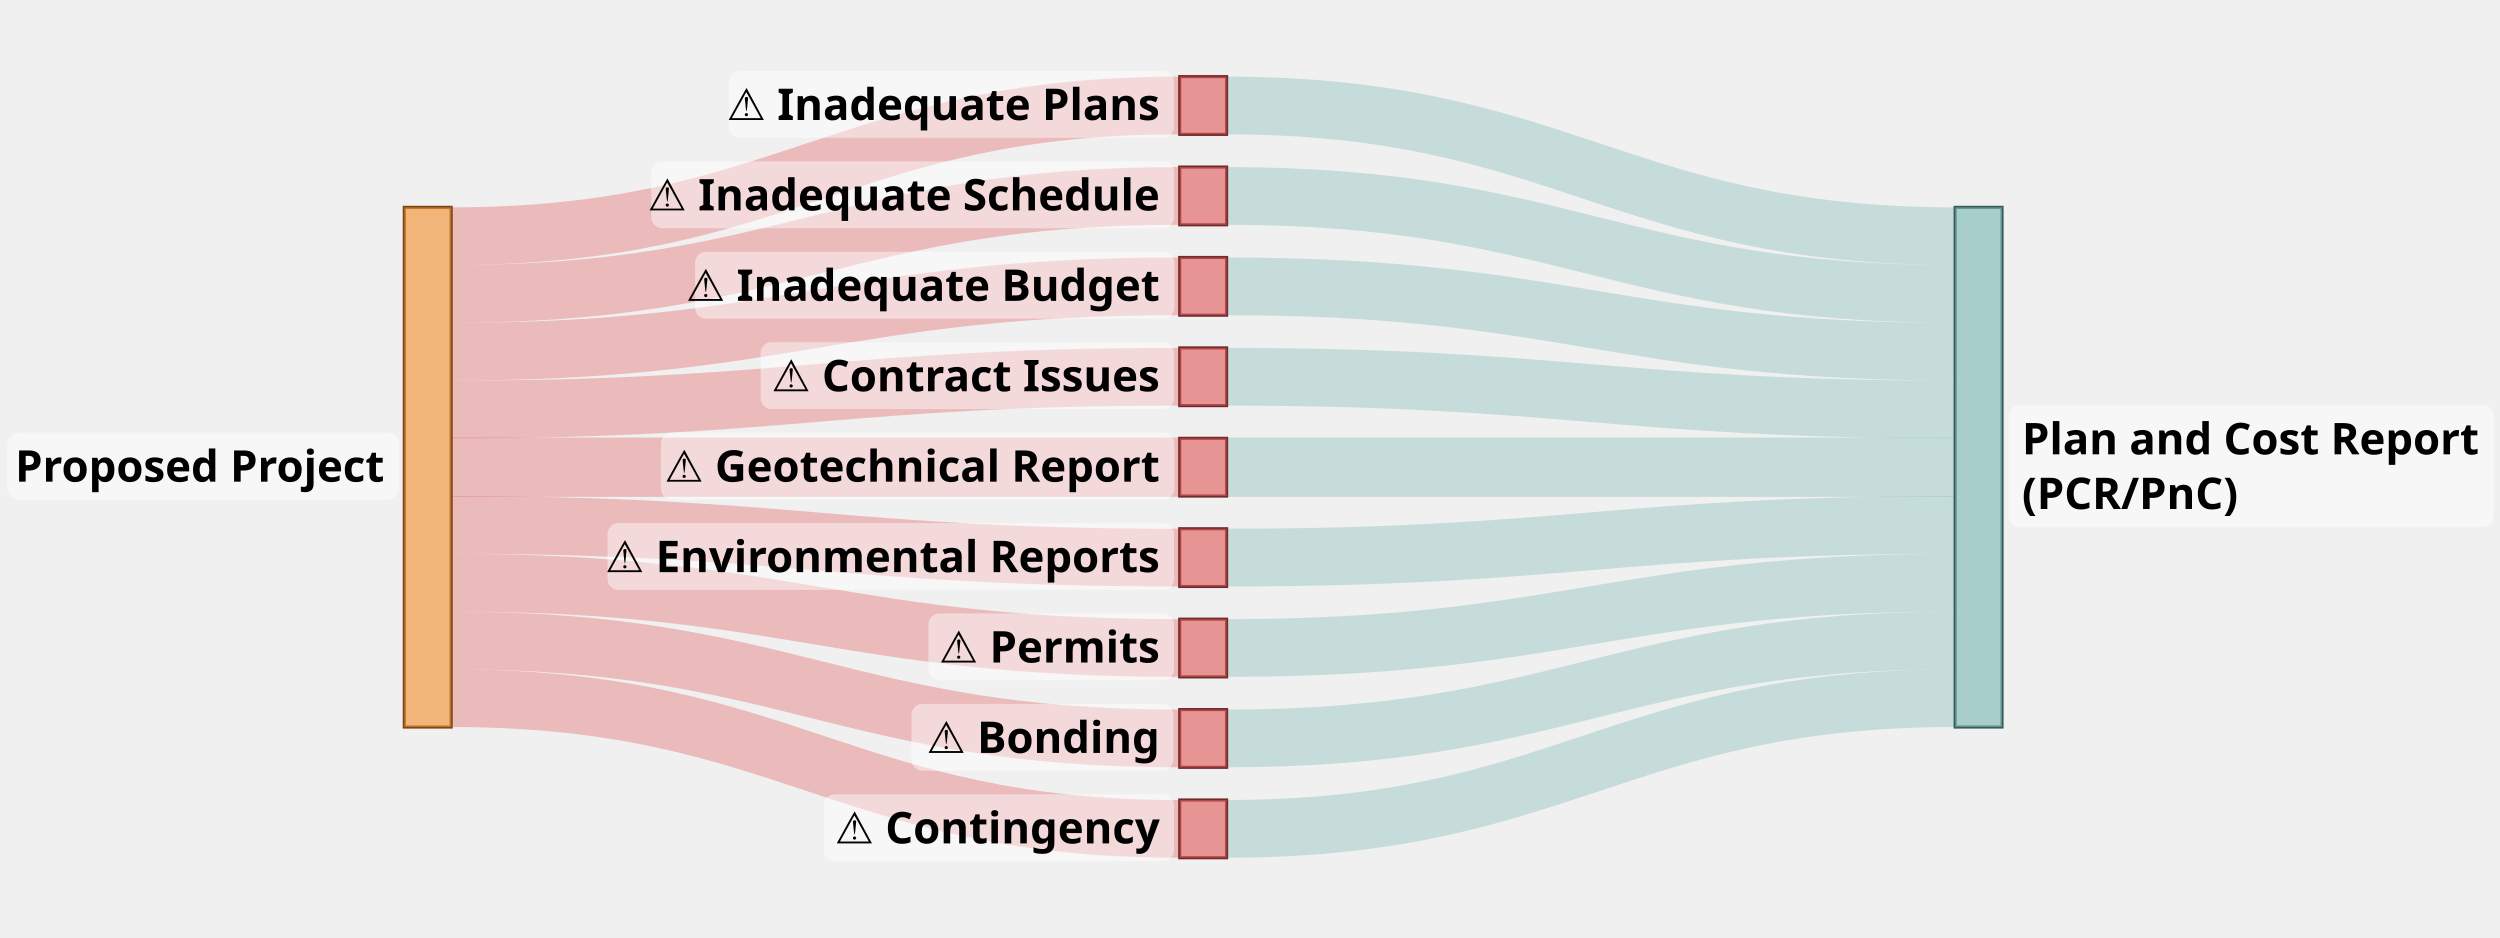
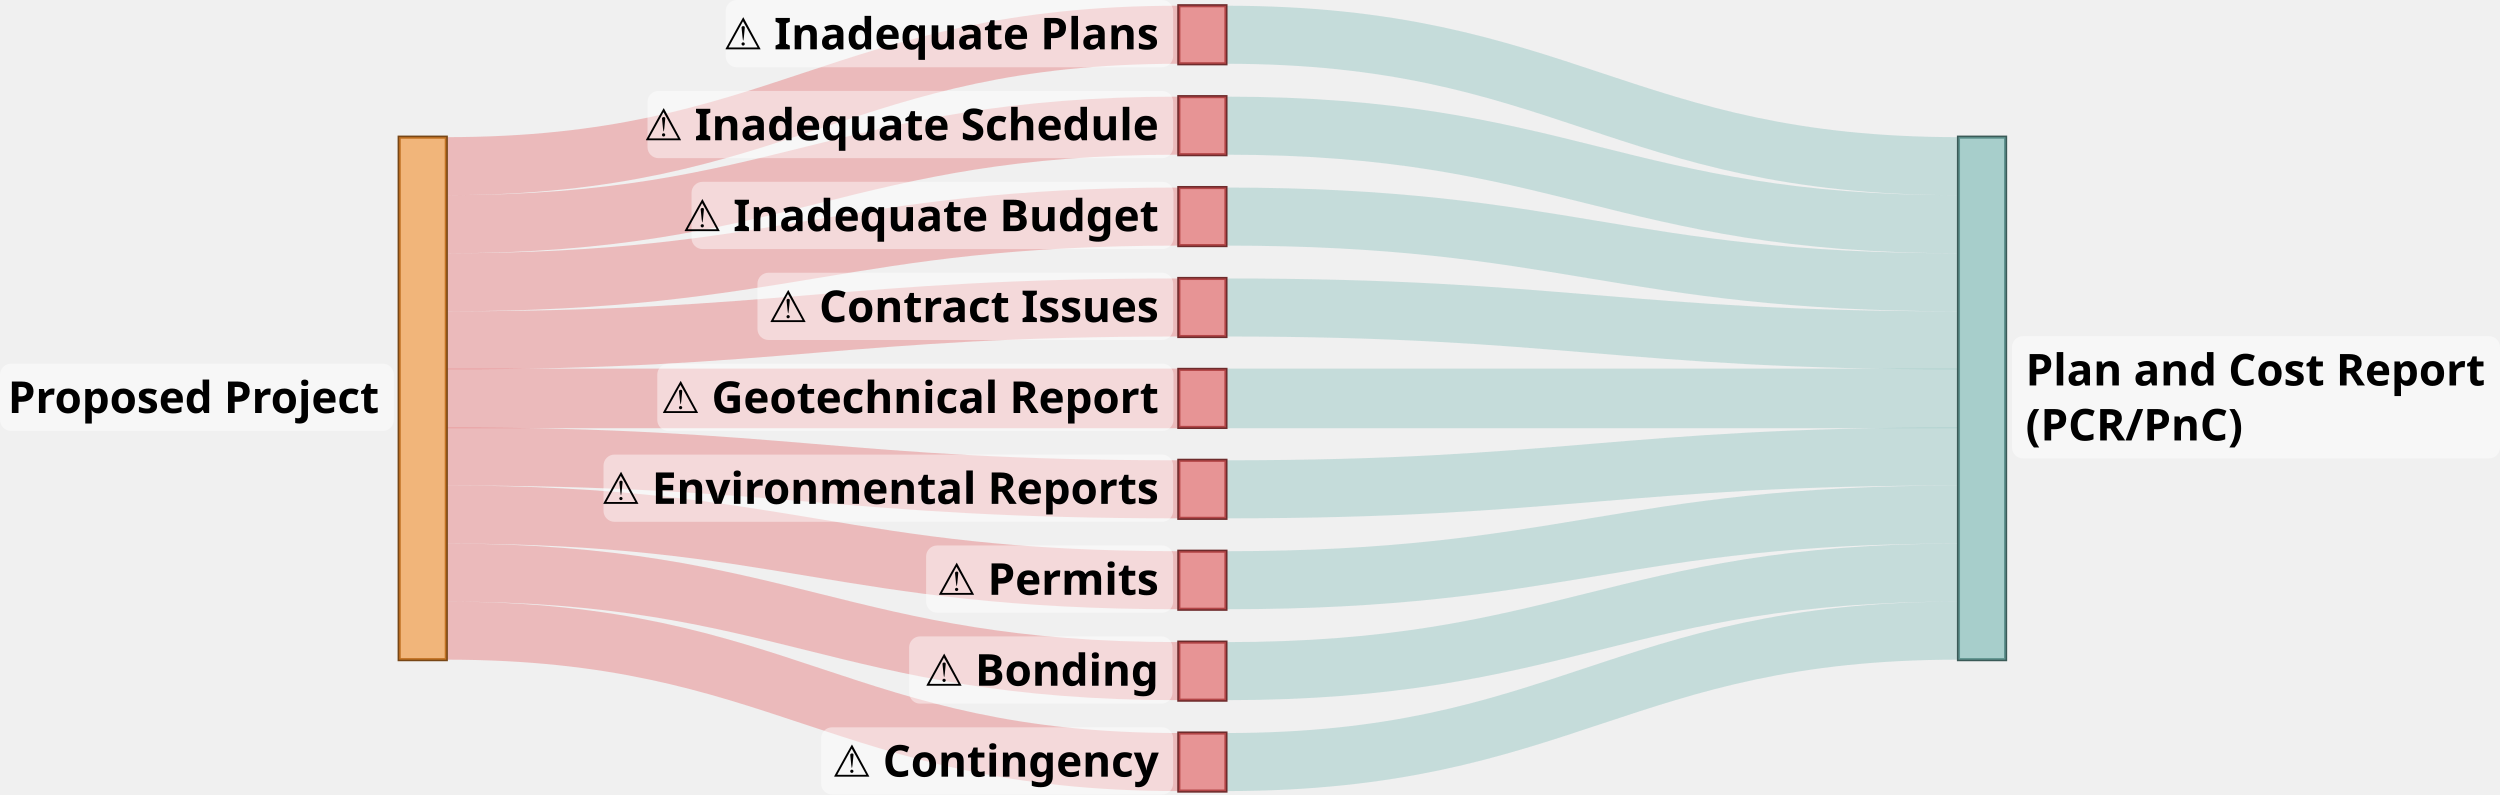
- <svg xmlns="http://www.w3.org/2000/svg" height="300" width="800">
+ <svg xmlns="http://www.w3.org/2000/svg" viewBox="2.33 22.7 795.67 252.88">
  <g transform="translate(129.3712,2)">
    <g id="sankey_flows">
      <path id="flow0" d="M15 73.589C122.244 73.589 140.895 31.761 248.139 31.761" fill="none" stroke-width="18.478" stroke="#e15759" opacity="0.35" />
      <path id="flow1" d="M15 92.067C122.244 92.067 140.895 60.696 248.139 60.696" fill="none" stroke-width="18.478" stroke="#e15759" opacity="0.35" />
      <path id="flow2" d="M15 110.544C122.244 110.544 140.895 89.631 248.139 89.631" fill="none" stroke-width="18.478" stroke="#e15759" opacity="0.35" />
      <path id="flow3" d="M15 129.022C122.244 129.022 140.895 118.565 248.139 118.565" fill="none" stroke-width="18.478" stroke="#e15759" opacity="0.35" />
      <path id="flow4" d="M15 138.261v18.478L248.139 156.739v-18.478z" fill="#e15759" stroke-width="0.5" stroke="#e15759" opacity="0.35" />
      <path id="flow5" d="M15 165.978C122.244 165.978 140.895 176.435 248.139 176.435" fill="none" stroke-width="18.478" stroke="#e15759" opacity="0.35" />
      <path id="flow6" d="M15 184.456C122.244 184.456 140.895 205.369 248.139 205.369" fill="none" stroke-width="18.478" stroke="#e15759" opacity="0.35" />
      <path id="flow7" d="M15 202.933C122.244 202.933 140.895 234.304 248.139 234.304" fill="none" stroke-width="18.478" stroke="#e15759" opacity="0.35" />
      <path id="flow8" d="M15 221.411C122.244 221.411 140.895 263.239 248.139 263.239" fill="none" stroke-width="18.478" stroke="#e15759" opacity="0.35" />
      <path id="flow9" d="M263.139 31.761C370.383 31.761 389.034 73.589 496.278 73.589" fill="none" stroke-width="18.478" stroke="#76b7b2" opacity="0.35" />
      <path id="flow10" d="M263.139 60.696C370.383 60.696 389.034 92.067 496.278 92.067" fill="none" stroke-width="18.478" stroke="#76b7b2" opacity="0.35" />
      <path id="flow11" d="M263.139 89.631C370.383 89.631 389.034 110.544 496.278 110.544" fill="none" stroke-width="18.478" stroke="#76b7b2" opacity="0.35" />
      <path id="flow12" d="M263.139 118.565C370.383 118.565 389.034 129.022 496.278 129.022" fill="none" stroke-width="18.478" stroke="#76b7b2" opacity="0.35" />
      <path id="flow13" d="M263.139 138.261v18.478L496.278 156.739v-18.478z" fill="#76b7b2" stroke-width="0.5" stroke="#76b7b2" opacity="0.35" />
      <path id="flow14" d="M263.139 176.435C370.383 176.435 389.034 165.978 496.278 165.978" fill="none" stroke-width="18.478" stroke="#76b7b2" opacity="0.35" />
      <path id="flow15" d="M263.139 205.369C370.383 205.369 389.034 184.456 496.278 184.456" fill="none" stroke-width="18.478" stroke="#76b7b2" opacity="0.35" />
      <path id="flow16" d="M263.139 234.304C370.383 234.304 389.034 202.933 496.278 202.933" fill="none" stroke-width="18.478" stroke="#76b7b2" opacity="0.35" />
      <path id="flow17" d="M263.139 263.239C370.383 263.239 389.034 221.411 496.278 221.411" fill="none" stroke-width="18.478" stroke="#76b7b2" opacity="0.35" />
    </g>
    <g id="sankey_nodes">
      <g class="node">
        <rect id="r0_border" class="for_r0" x="0" y="64.35" height="166.3" width="15" stroke="rgb(119, 70, 22)" stroke-width="1" fill="none" />
        <rect id="r0" class="for_r0" x="0" y="64.35" height="166.3" width="15" fill="#f28e2c" fill-opacity="0.6" />
      </g>
      <g class="node">
        <rect id="r1_border" class="for_r1" x="248.139" y="22.523" height="18.478" width="15" stroke="rgb(110, 43, 44)" stroke-width="1" fill="none" />
        <rect id="r1" class="for_r1" x="248.139" y="22.523" height="18.478" width="15" fill="#e15759" fill-opacity="0.6" />
      </g>
      <g class="node">
        <rect id="r2_border" class="for_r2" x="248.139" y="51.457" height="18.478" width="15" stroke="rgb(110, 43, 44)" stroke-width="1" fill="none" />
        <rect id="r2" class="for_r2" x="248.139" y="51.457" height="18.478" width="15" fill="#e15759" fill-opacity="0.6" />
      </g>
      <g class="node">
        <rect id="r3_border" class="for_r3" x="248.139" y="80.392" height="18.478" width="15" stroke="rgb(110, 43, 44)" stroke-width="1" fill="none" />
        <rect id="r3" class="for_r3" x="248.139" y="80.392" height="18.478" width="15" fill="#e15759" fill-opacity="0.6" />
      </g>
      <g class="node">
        <rect id="r4_border" class="for_r4" x="248.139" y="109.326" height="18.478" width="15" stroke="rgb(110, 43, 44)" stroke-width="1" fill="none" />
        <rect id="r4" class="for_r4" x="248.139" y="109.326" height="18.478" width="15" fill="#e15759" fill-opacity="0.6" />
      </g>
      <g class="node">
        <rect id="r5_border" class="for_r5" x="248.139" y="138.261" height="18.478" width="15" stroke="rgb(110, 43, 44)" stroke-width="1" fill="none" />
        <rect id="r5" class="for_r5" x="248.139" y="138.261" height="18.478" width="15" fill="#e15759" fill-opacity="0.6" />
      </g>
      <g class="node">
        <rect id="r6_border" class="for_r6" x="248.139" y="167.196" height="18.478" width="15" stroke="rgb(110, 43, 44)" stroke-width="1" fill="none" />
        <rect id="r6" class="for_r6" x="248.139" y="167.196" height="18.478" width="15" fill="#e15759" fill-opacity="0.6" />
      </g>
      <g class="node">
        <rect id="r7_border" class="for_r7" x="248.139" y="196.13" height="18.478" width="15" stroke="rgb(110, 43, 44)" stroke-width="1" fill="none" />
        <rect id="r7" class="for_r7" x="248.139" y="196.13" height="18.478" width="15" fill="#e15759" fill-opacity="0.6" />
      </g>
      <g class="node">
        <rect id="r8_border" class="for_r8" x="248.139" y="225.065" height="18.478" width="15" stroke="rgb(110, 43, 44)" stroke-width="1" fill="none" />
        <rect id="r8" class="for_r8" x="248.139" y="225.065" height="18.478" width="15" fill="#e15759" fill-opacity="0.6" />
      </g>
      <g class="node">
        <rect id="r9_border" class="for_r9" x="248.139" y="254" height="18.478" width="15" stroke="rgb(110, 43, 44)" stroke-width="1" fill="none" />
        <rect id="r9" class="for_r9" x="248.139" y="254" height="18.478" width="15" fill="#e15759" fill-opacity="0.6" />
      </g>
      <g class="node">
        <rect id="r10_border" class="for_r10" x="496.278" y="64.35" height="166.3" width="15" stroke="rgb(58, 90, 87)" stroke-width="1" fill="none" />
        <rect id="r10" class="for_r10" x="496.278" y="64.35" height="166.3" width="15" fill="#76b7b2" fill-opacity="0.6" />
      </g>
    </g>
    <g id="sankey_labels" font-family="sans-serif" font-size="14px" fill="#000000">
      <rect id="label0_bg" class="for_r0" x="-127.038" y="136.44" width="125.346" height="21.4" rx="3.5" fill="#fff" fill-opacity="0.45" stroke="none" stroke-width="0" stroke-opacity="0" />
      <text id="label0" class="for_r0" text-anchor="end" x="-6.384" y="147.5" font-weight="700" font-size="14px" dy="4.64">Proposed Project</text>
      <rect id="label1_bg" class="for_r1" x="103.929" y="20.701" width="142.397" height="21.4" rx="3.5" fill="#fff" fill-opacity="0.45" stroke="none" stroke-width="0" stroke-opacity="0" />
      <text id="label1" class="for_r1" text-anchor="end" x="241.755" y="31.761" font-weight="700" font-size="14px" dy="4.64">⚠ Inadequate Plans</text>
      <rect id="label2_bg" class="for_r2" x="79.038" y="49.636" width="167.287" height="21.4" rx="3.5" fill="#fff" fill-opacity="0.45" stroke="none" stroke-width="0" stroke-opacity="0" />
      <text id="label2" class="for_r2" text-anchor="end" x="241.755" y="60.696" font-weight="700" font-size="14px" dy="4.64">⚠ Inadequate Schedule</text>
      <rect id="label3_bg" class="for_r3" x="93.054" y="78.571" width="153.384" height="21.4" rx="3.5" fill="#fff" fill-opacity="0.45" stroke="none" stroke-width="0" stroke-opacity="0" />
      <text id="label3" class="for_r3" text-anchor="end" x="241.755" y="89.631" font-weight="700" font-size="14px" dy="4.64">⚠ Inadequate Budget</text>
      <rect id="label4_bg" class="for_r4" x="114.038" y="107.505" width="132.287" height="21.4" rx="3.5" fill="#fff" fill-opacity="0.45" stroke="none" stroke-width="0" stroke-opacity="0" />
      <text id="label4" class="for_r4" text-anchor="end" x="241.755" y="118.565" font-weight="700" font-size="14px" dy="4.64">⚠ Contract Issues</text>
      <rect id="label5_bg" class="for_r5" x="82.148" y="136.44" width="164.294" height="21.4" rx="3.5" fill="#fff" fill-opacity="0.45" stroke="none" stroke-width="0" stroke-opacity="0" />
      <text id="label5" class="for_r5" text-anchor="end" x="241.755" y="147.5" font-weight="700" font-size="14px" dy="4.64">⚠ Geotechnical Report</text>
      <rect id="label6_bg" class="for_r6" x="65.038" y="165.375" width="181.28" height="21.4" rx="3.5" fill="#fff" fill-opacity="0.45" stroke="none" stroke-width="0" stroke-opacity="0" />
      <text id="label6" class="for_r6" text-anchor="end" x="241.755" y="176.435" font-weight="700" font-size="14px" dy="4.64">⚠ Environmental Reports</text>
      <rect id="label7_bg" class="for_r7" x="167.71" y="194.309" width="78.611" height="21.4" rx="3.5" fill="#fff" fill-opacity="0.45" stroke="none" stroke-width="0" stroke-opacity="0" />
      <text id="label7" class="for_r7" text-anchor="end" x="241.755" y="205.369" font-weight="700" font-size="14px" dy="4.64">⚠ Permits</text>
      <rect id="label8_bg" class="for_r8" x="162.304" y="223.244" width="83.81" height="21.4" rx="3.5" fill="#fff" fill-opacity="0.45" stroke="none" stroke-width="0" stroke-opacity="0" />
      <text id="label8" class="for_r8" text-anchor="end" x="241.755" y="234.304" font-weight="700" font-size="14px" dy="4.64">⚠ Bonding</text>
      <rect id="label9_bg" class="for_r9" x="134.288" y="252.179" width="112.032" height="21.4" rx="3.5" fill="#fff" fill-opacity="0.45" stroke="none" stroke-width="0" stroke-opacity="0" />
      <text id="label9" class="for_r9" text-anchor="end" x="241.755" y="263.239" font-weight="700" font-size="14px" dy="4.64">⚠ Contingency</text>
      <rect id="label10_bg" class="for_r10" x="513.304" y="127.69" width="155.325" height="38.9" rx="3.5" fill="#fff" fill-opacity="0.45" stroke="none" stroke-width="0" stroke-opacity="0" />
      <text id="label10" class="for_r10" text-anchor="start" x="517.662" y="147.5" font-weight="700" font-size="14px" dy="-4.11">Plan and Cost Report <tspan x="517.662" dy="17.5" font-weight="700" font-size="14px">(PCR/PnC)</tspan>
      </text>
    </g>
  </g>
</svg>
